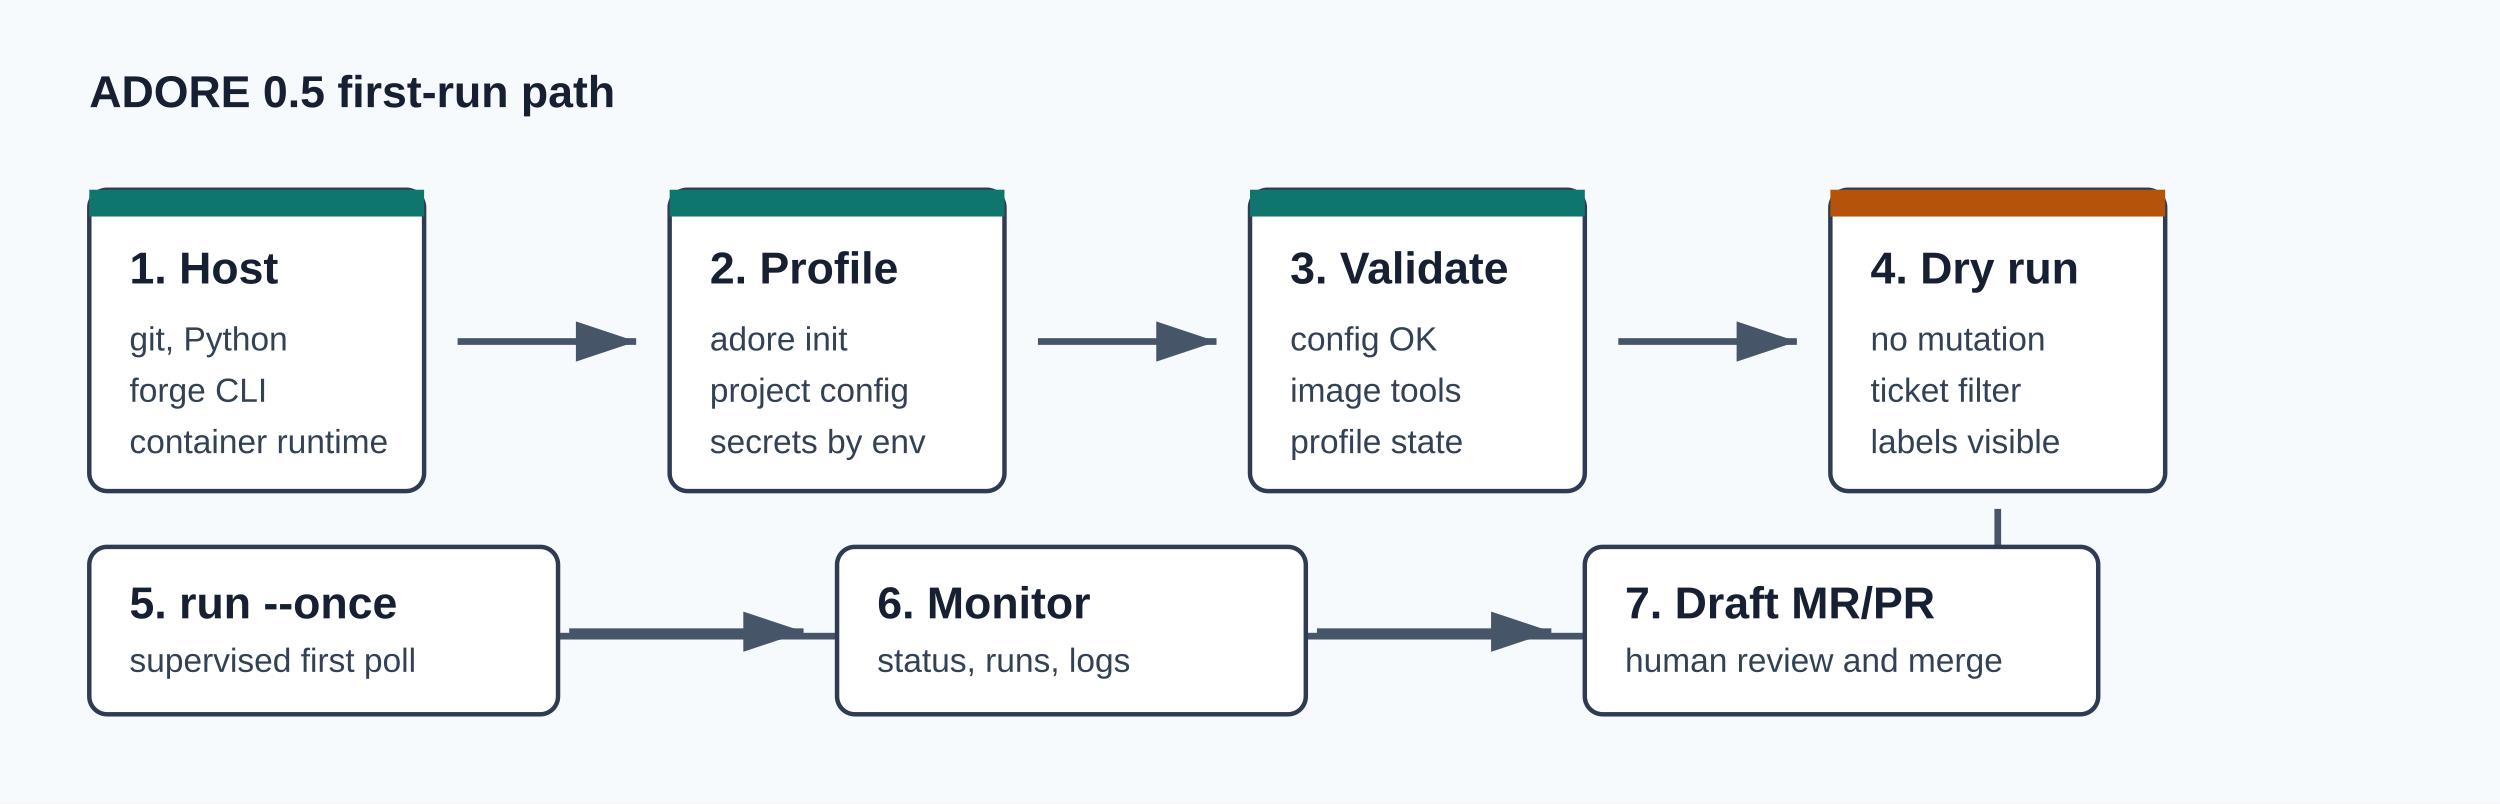
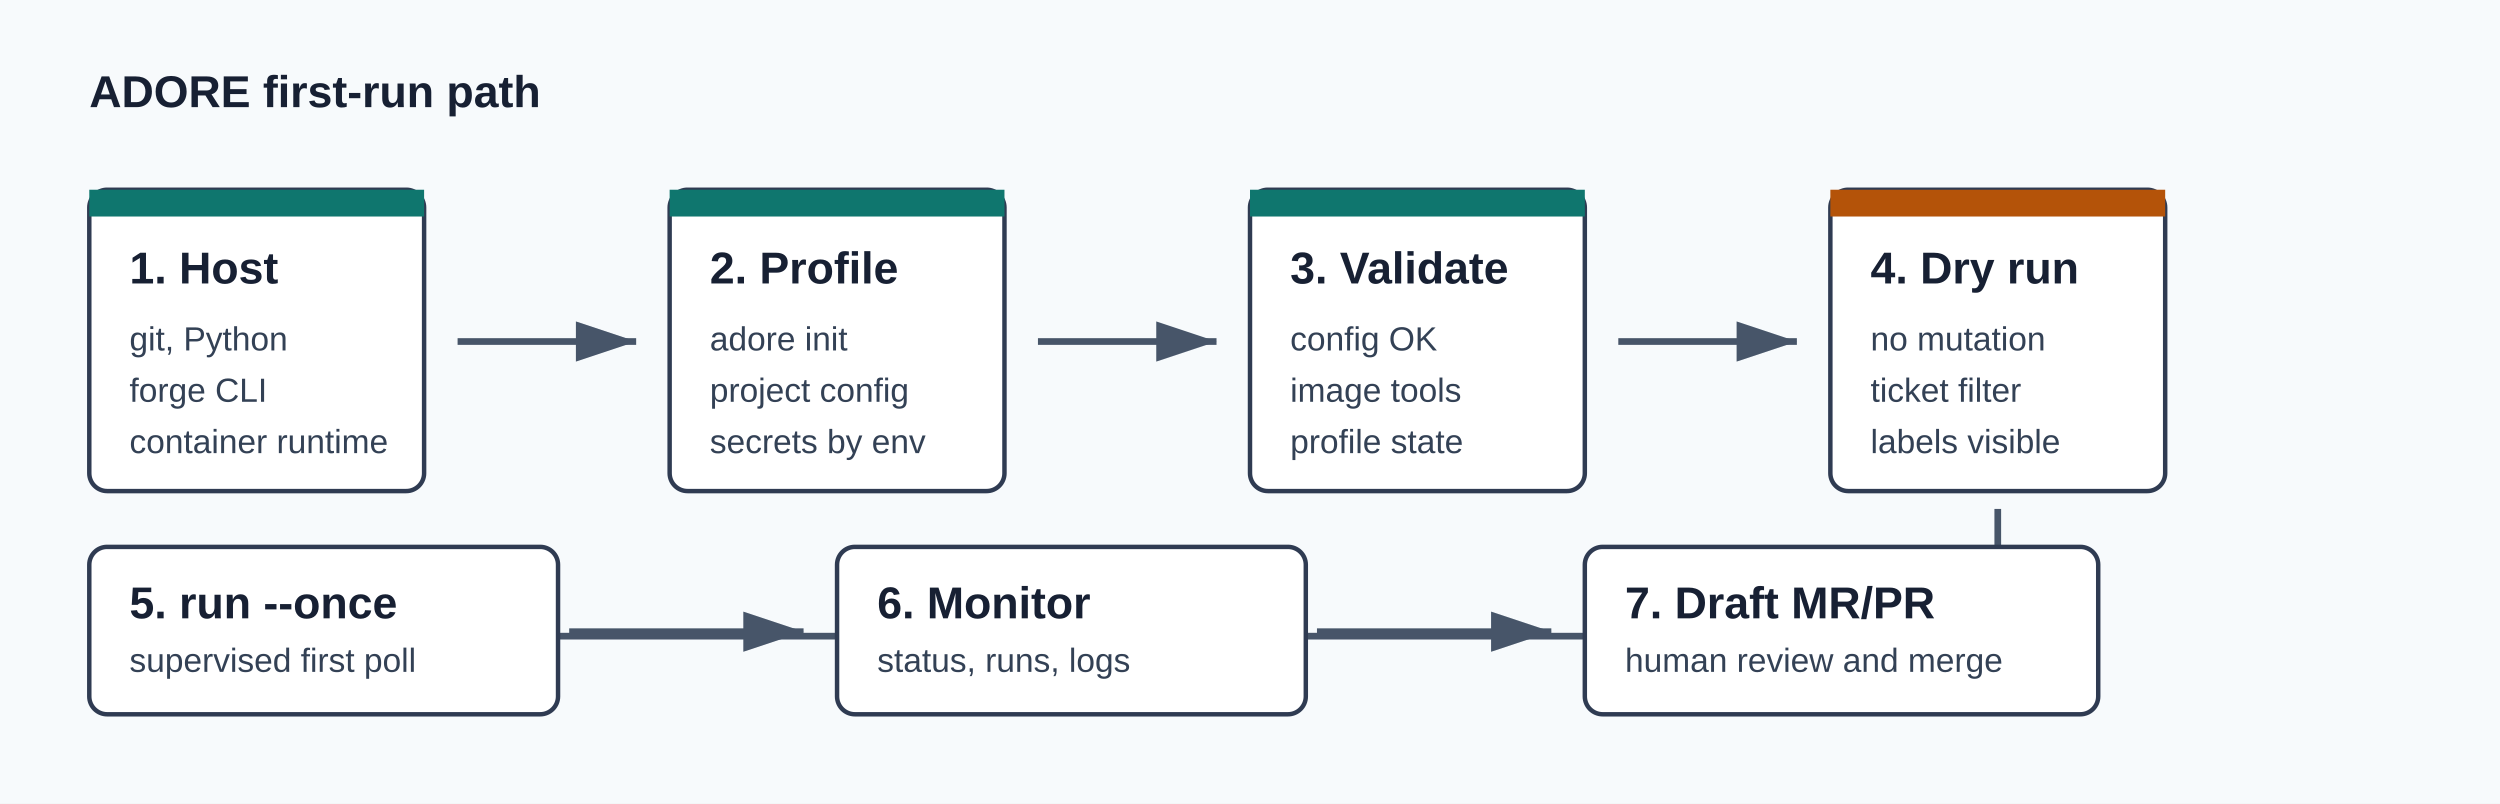
<svg xmlns="http://www.w3.org/2000/svg" width="1120" height="360" viewBox="0 0 1120 360" role="img" aria-labelledby="title desc">
  <defs>
    <style>
      .bg { fill: #f7fafc; }
      .card { fill: #ffffff; stroke: #2f3b52; stroke-width: 2; rx: 8; }
      .accent { fill: #0f766e; }
      .warn { fill: #b45309; }
      .text { fill: #172033; font: 600 20px Arial, sans-serif; }
      .small { fill: #334155; font: 15px Arial, sans-serif; }
      .line { stroke: #475569; stroke-width: 3; fill: none; marker-end: url(#arrow); }
    </style>
    <marker id="arrow" markerWidth="10" markerHeight="10" refX="9" refY="3" orient="auto" markerUnits="strokeWidth">
      <path d="M0,0 L9,3 L0,6 Z" fill="#475569" />
    </marker>
  </defs>
  <rect class="bg" x="0" y="0" width="1120" height="360" />
-   <text class="text" x="40" y="48">ADORE 0.5 first-run path</text>
+   <text class="text" x="40" y="48">ADORE first-run path</text>
  <g transform="translate(40 85)">
    <rect class="card" x="0" y="0" width="150" height="135" />
    <rect class="accent" x="0" y="0" width="150" height="12" />
    <text class="text" x="18" y="42">1. Host</text>
    <text class="small" x="18" y="72">git, Python</text>
    <text class="small" x="18" y="95">forge CLI</text>
    <text class="small" x="18" y="118">container runtime</text>
  </g>
  <path class="line" d="M205 153 H285" />
  <g transform="translate(300 85)">
    <rect class="card" x="0" y="0" width="150" height="135" />
    <rect class="accent" x="0" y="0" width="150" height="12" />
    <text class="text" x="18" y="42">2. Profile</text>
    <text class="small" x="18" y="72">adore init</text>
    <text class="small" x="18" y="95">project config</text>
    <text class="small" x="18" y="118">secrets by env</text>
  </g>
  <path class="line" d="M465 153 H545" />
  <g transform="translate(560 85)">
    <rect class="card" x="0" y="0" width="150" height="135" />
    <rect class="accent" x="0" y="0" width="150" height="12" />
    <text class="text" x="18" y="42">3. Validate</text>
    <text class="small" x="18" y="72">config OK</text>
    <text class="small" x="18" y="95">image tools</text>
    <text class="small" x="18" y="118">profile state</text>
  </g>
  <path class="line" d="M725 153 H805" />
  <g transform="translate(820 85)">
    <rect class="card" x="0" y="0" width="150" height="135" />
    <rect class="warn" x="0" y="0" width="150" height="12" />
    <text class="text" x="18" y="42">4. Dry run</text>
    <text class="small" x="18" y="72">no mutation</text>
    <text class="small" x="18" y="95">ticket filter</text>
    <text class="small" x="18" y="118">labels visible</text>
  </g>
  <path class="line" d="M895 228 V285 H125" />
  <g transform="translate(40 245)">
    <rect class="card" x="0" y="0" width="210" height="75" />
    <text class="text" x="18" y="32">5. run --once</text>
    <text class="small" x="18" y="56">supervised first poll</text>
  </g>
  <path class="line" d="M255 283 H360" />
  <g transform="translate(375 245)">
    <rect class="card" x="0" y="0" width="210" height="75" />
    <text class="text" x="18" y="32">6. Monitor</text>
    <text class="small" x="18" y="56">status, runs, logs</text>
  </g>
  <path class="line" d="M590 283 H695" />
  <g transform="translate(710 245)">
    <rect class="card" x="0" y="0" width="230" height="75" />
    <text class="text" x="18" y="32">7. Draft MR/PR</text>
    <text class="small" x="18" y="56">human review and merge</text>
  </g>
</svg>
